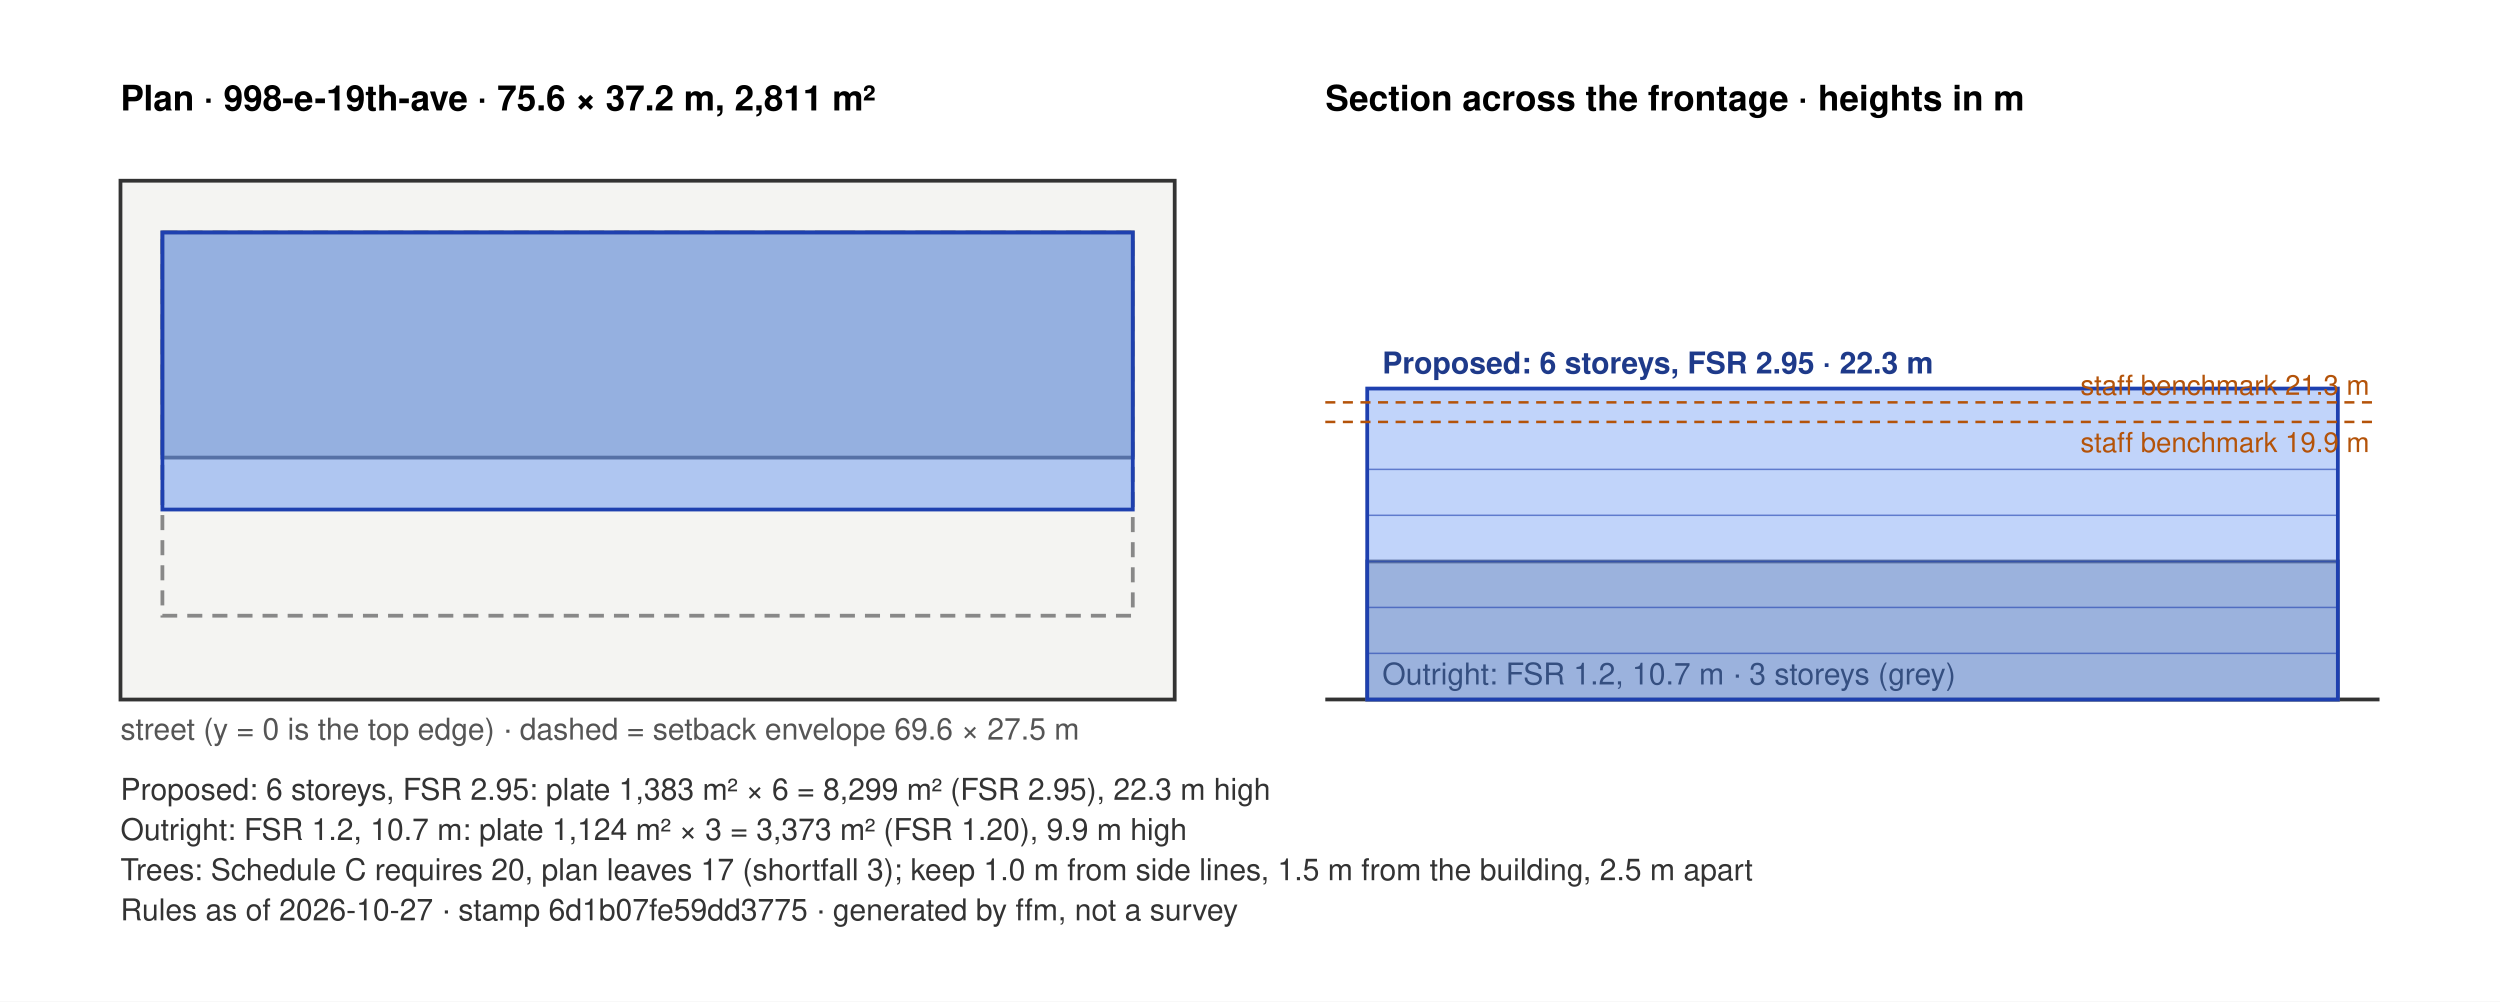
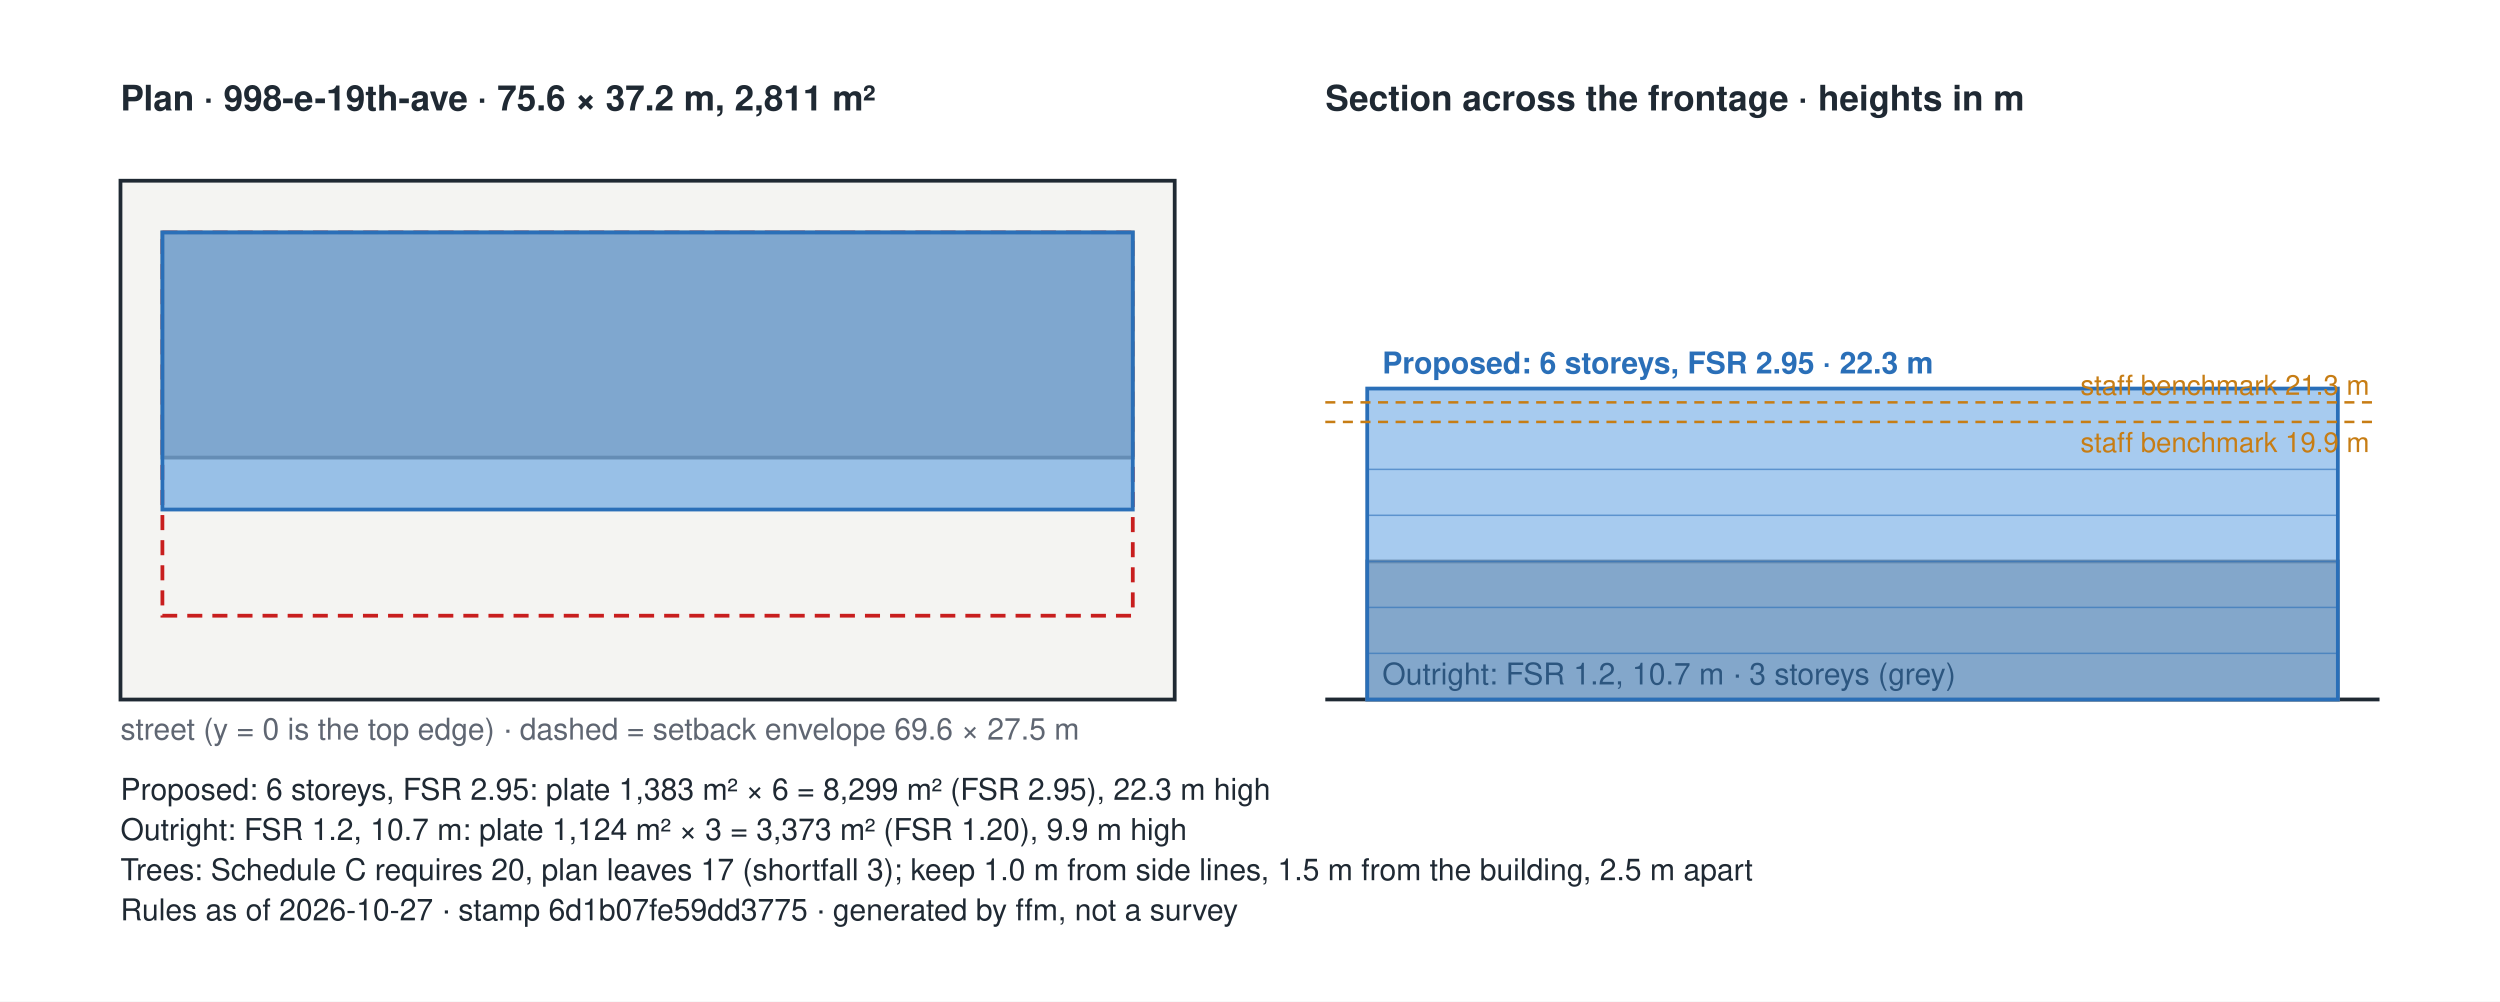
- <svg xmlns="http://www.w3.org/2000/svg" width="996" height="399" viewBox="0 0 996 399" font-family="Helvetica, Arial, sans-serif" font-size="12">
+ <svg xmlns="http://www.w3.org/2000/svg" width="996" height="399" viewBox="0 0 996 399" font-family="IBM Plex Sans, Helvetica, Arial, sans-serif" font-size="12" fill="#1f2933">
  <rect width="100%" height="100%" fill="#ffffff" />
  <text x="48" y="44" font-size="14" font-weight="600">Plan · 998-e-19th-ave · 75.6 × 37.2 m, 2,811 m²</text>
-   <polygon points="48.0,72.0 468.0,72.0 468.0,278.7 48.0,278.7" fill="#f4f4f2" stroke="#333" stroke-width="1.5" stroke-dasharray="" fill-opacity="1.0" />
-   <polygon points="64.7,92.6 451.3,92.6 451.3,245.3 64.7,245.3" fill="none" stroke="#888" stroke-width="1.5" stroke-dasharray="6 4" fill-opacity="1.0" />
-   <polygon points="64.7,92.6 451.3,92.6 451.3,182.3 64.7,182.3" fill="#c9ced6" stroke="#6b7280" stroke-width="1.5" stroke-dasharray="" fill-opacity="0.9" />
-   <polygon points="64.7,92.6 451.3,92.6 451.3,203.0 64.7,203.0" fill="#2f6fed" stroke="#1e40af" stroke-width="1.5" stroke-dasharray="" fill-opacity="0.35" />
-   <text x="48" y="294.667" fill="#555">street (y = 0 is the top edge) · dashed = setback envelope 69.6 × 27.5 m</text>
+   <polygon points="48.0,72.0 468.0,72.0 468.0,278.7 48.0,278.7" fill="#f4f4f2" stroke="#1f2933" stroke-width="1.5" stroke-dasharray="" fill-opacity="1.0" />
+   <polygon points="64.7,92.6 451.3,92.6 451.3,245.3 64.7,245.3" fill="none" stroke="#c81e1e" stroke-width="1.5" stroke-dasharray="6 4" fill-opacity="1.0" />
+   <polygon points="64.7,92.6 451.3,92.6 451.3,182.3 64.7,182.3" fill="#bdbdbd" stroke="#8e8e8e" stroke-width="1.5" stroke-dasharray="" fill-opacity="0.9" />
+   <polygon points="64.7,92.6 451.3,92.6 451.3,203.0 64.7,203.0" fill="#3c8cdc" stroke="#2a6fb8" stroke-width="1.5" stroke-dasharray="" fill-opacity="0.5" />
+   <text x="48" y="294.667" fill="#5f6672">street (y = 0 is the top edge) · dashed = setback envelope 69.6 × 27.5 m</text>
  <text x="528.0" y="44" font-size="14" font-weight="600">Section across the frontage · heights in m</text>
-   <line x1="528.0" y1="278.667" x2="948.0" y2="278.667" stroke="#333" stroke-width="1.5" />
-   <rect x="544.7" y="223.7" width="386.7" height="55.0" fill="#c9ced6" stroke="#6b7280" stroke-width="1.5" />
-   <text x="550.7" y="272.7" fill="#374151">Outright: FSR 1.2, 10.7 m · 3 storeys (grey)</text>
-   <rect x="544.7" y="154.8" width="386.7" height="123.9" fill="#2f6fed" fill-opacity="0.3" stroke="#1e40af" stroke-width="1.5" />
-   <line x1="544.7" y1="260.3" x2="931.3" y2="260.3" stroke="#1e40af" stroke-width="0.6" stroke-opacity="0.6" />
-   <line x1="544.7" y1="242.0" x2="931.3" y2="242.0" stroke="#1e40af" stroke-width="0.6" stroke-opacity="0.6" />
-   <line x1="544.7" y1="223.7" x2="931.3" y2="223.7" stroke="#1e40af" stroke-width="0.6" stroke-opacity="0.6" />
-   <line x1="544.7" y1="205.3" x2="931.3" y2="205.3" stroke="#1e40af" stroke-width="0.6" stroke-opacity="0.6" />
-   <line x1="544.7" y1="187.0" x2="931.3" y2="187.0" stroke="#1e40af" stroke-width="0.6" stroke-opacity="0.6" />
-   <text x="550.7" y="148.8" fill="#1e3a8a" font-weight="600">Proposed: 6 storeys, FSR 2.95 · 22.3 m</text>
-   <line x1="528.0" y1="168.1" x2="948.0" y2="168.1" stroke="#b45309" stroke-width="1" stroke-dasharray="4 3" />
-   <text x="944.0" y="180.1" fill="#b45309" text-anchor="end" font-size="11">staff benchmark 19.9 m</text>
-   <line x1="528.0" y1="160.3" x2="948.0" y2="160.3" stroke="#b45309" stroke-width="1" stroke-dasharray="4 3" />
-   <text x="944.0" y="157.3" fill="#b45309" text-anchor="end" font-size="11">staff benchmark 21.3 m</text>
-   <text x="48" y="318.667" fill="#333">Proposed: 6 storeys, FSR 2.95: plate 1,383 m² × 6 = 8,299 m² (FSR 2.95), 22.3 m high</text>
-   <text x="48" y="334.667" fill="#333">Outright: FSR 1.2, 10.7 m: plate 1,124 m² × 3 = 3,373 m² (FSR 1.20), 9.9 m high</text>
-   <text x="48" y="350.667" fill="#333">Trees: Schedule C requires 20, plan leaves 17 (shortfall 3); keep 1.0 m from side lines, 1.5 m from the building, 2.5 m apart</text>
-   <text x="48" y="366.667" fill="#333">Rules as of 2026-10-27 · stamp 6d1b07fe59dd3775 · generated by ffm, not a survey</text>
+   <line x1="528.0" y1="278.667" x2="948.0" y2="278.667" stroke="#1f2933" stroke-width="1.5" />
+   <rect x="544.7" y="223.7" width="386.7" height="55.0" fill="#bdbdbd" stroke="#8e8e8e" stroke-width="1.5" />
+   <text x="550.7" y="272.7" fill="#1f2933">Outright: FSR 1.2, 10.7 m · 3 storeys (grey)</text>
+   <rect x="544.7" y="154.8" width="386.7" height="123.9" fill="#3c8cdc" fill-opacity="0.45" stroke="#2a6fb8" stroke-width="1.5" />
+   <line x1="544.7" y1="260.3" x2="931.3" y2="260.3" stroke="#2a6fb8" stroke-width="0.6" stroke-opacity="0.6" />
+   <line x1="544.7" y1="242.0" x2="931.3" y2="242.0" stroke="#2a6fb8" stroke-width="0.6" stroke-opacity="0.6" />
+   <line x1="544.7" y1="223.7" x2="931.3" y2="223.7" stroke="#2a6fb8" stroke-width="0.6" stroke-opacity="0.6" />
+   <line x1="544.7" y1="205.3" x2="931.3" y2="205.3" stroke="#2a6fb8" stroke-width="0.6" stroke-opacity="0.6" />
+   <line x1="544.7" y1="187.0" x2="931.3" y2="187.0" stroke="#2a6fb8" stroke-width="0.6" stroke-opacity="0.6" />
+   <text x="550.7" y="148.8" fill="#2a6fb8" font-weight="600">Proposed: 6 storeys, FSR 2.95 · 22.3 m</text>
+   <line x1="528.0" y1="168.1" x2="948.0" y2="168.1" stroke="#c77d14" stroke-width="1" stroke-dasharray="4 3" />
+   <text x="944.0" y="180.1" fill="#c77d14" text-anchor="end" font-size="11">staff benchmark 19.9 m</text>
+   <line x1="528.0" y1="160.3" x2="948.0" y2="160.3" stroke="#c77d14" stroke-width="1" stroke-dasharray="4 3" />
+   <text x="944.0" y="157.3" fill="#c77d14" text-anchor="end" font-size="11">staff benchmark 21.3 m</text>
+   <text x="48" y="318.667" fill="#1f2933">Proposed: 6 storeys, FSR 2.95: plate 1,383 m² × 6 = 8,299 m² (FSR 2.95), 22.3 m high</text>
+   <text x="48" y="334.667" fill="#1f2933">Outright: FSR 1.2, 10.7 m: plate 1,124 m² × 3 = 3,373 m² (FSR 1.20), 9.9 m high</text>
+   <text x="48" y="350.667" fill="#1f2933">Trees: Schedule C requires 20, plan leaves 17 (shortfall 3); keep 1.0 m from side lines, 1.5 m from the building, 2.5 m apart</text>
+   <text x="48" y="366.667" fill="#1f2933">Rules as of 2026-10-27 · stamp 6d1b07fe59dd3775 · generated by ffm, not a survey</text>
</svg>
